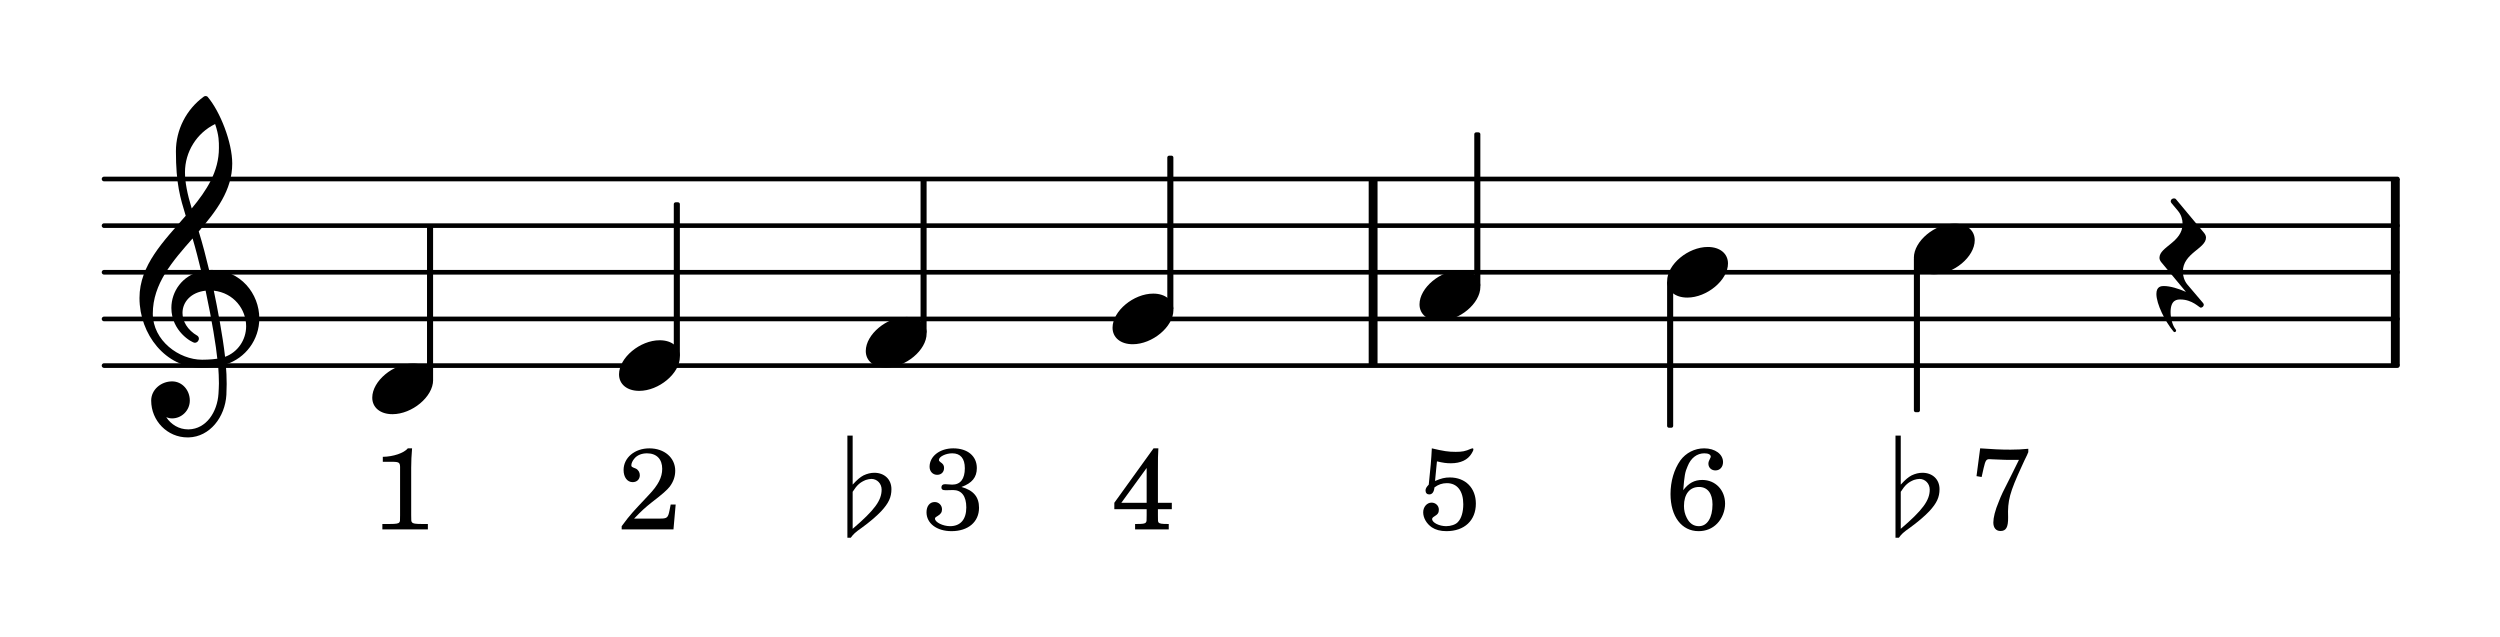
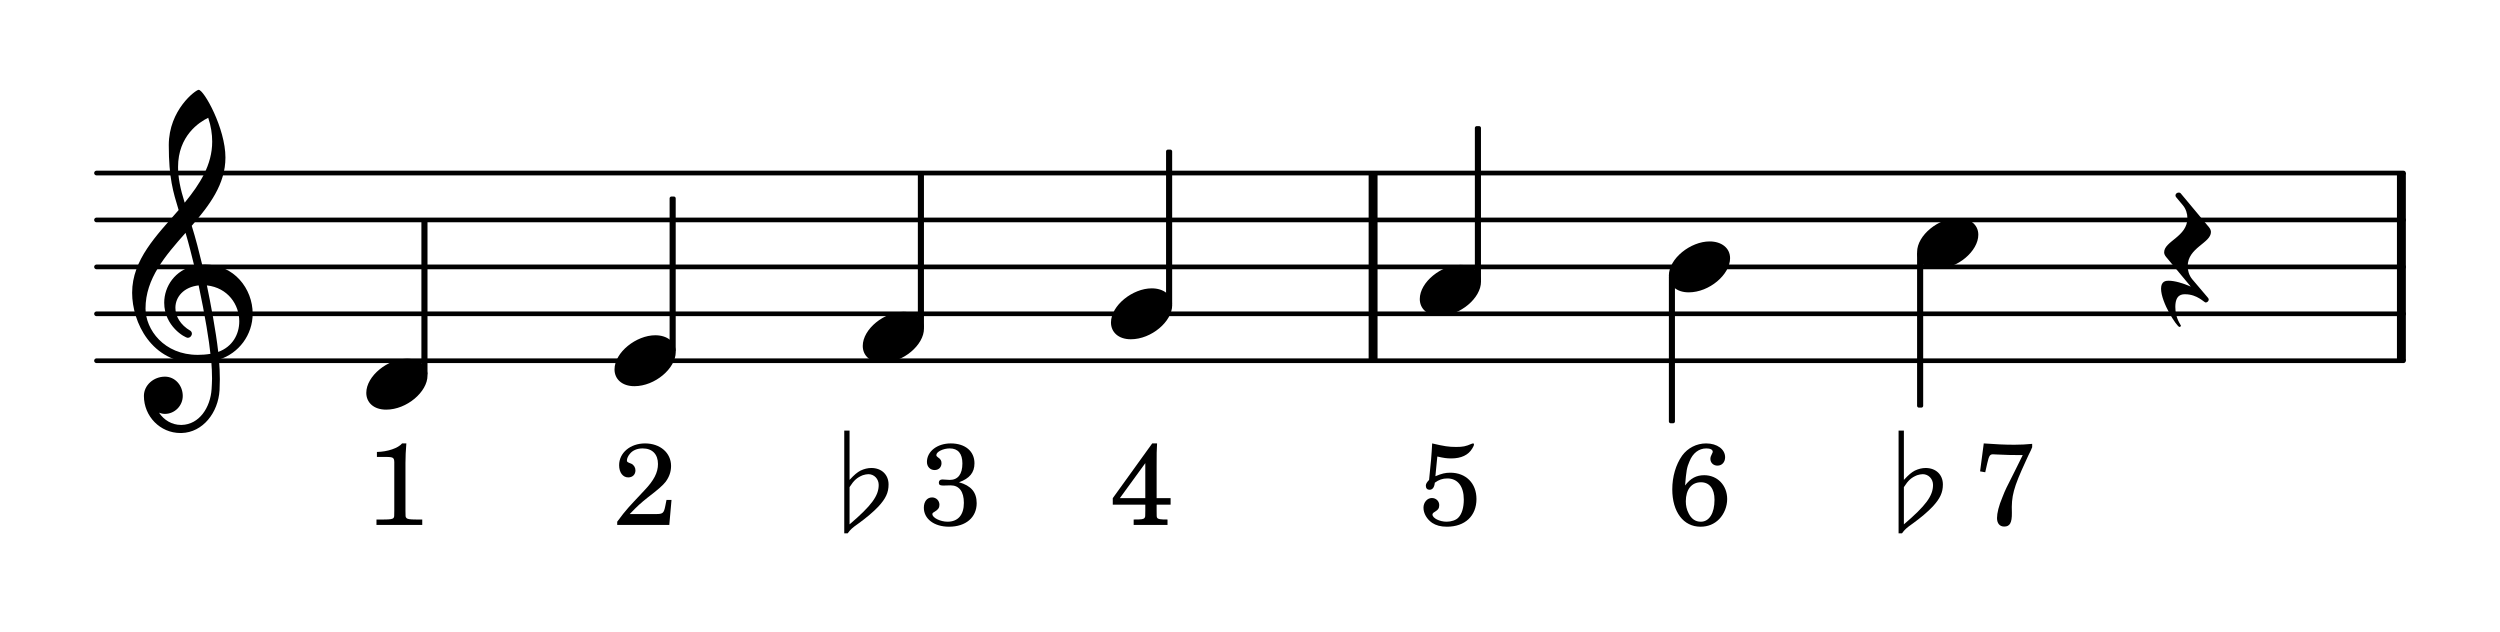
- <svg xmlns="http://www.w3.org/2000/svg" xmlns:xlink="http://www.w3.org/1999/xlink" width="267pt" height="68pt" viewBox="0 0 267 68">
+ <svg xmlns="http://www.w3.org/2000/svg" xmlns:xlink="http://www.w3.org/1999/xlink" width="265.418pt" height="67pt" viewBox="0 0 265.418 67">
  <defs>
    <g>
      <g id="glyph-0-0">
        <path d="M 2.016 -7.266 C 2.688 -7.109 3.016 -7.062 3.5 -7.062 C 4.547 -7.062 5.312 -7.422 5.719 -8.109 C 5.859 -8.328 5.906 -8.453 5.906 -8.547 C 5.906 -8.625 5.875 -8.656 5.797 -8.656 C 5.766 -8.656 5.719 -8.641 5.641 -8.609 C 5.047 -8.344 4.719 -8.281 4.016 -8.281 C 3.219 -8.281 2.734 -8.359 1.469 -8.656 C 1.422 -7.625 1.312 -6.312 1.141 -4.781 C 0.891 -4.516 0.797 -4.359 0.797 -4.156 C 0.797 -3.891 0.953 -3.734 1.188 -3.734 C 1.516 -3.734 1.703 -4 1.75 -4.484 C 2.172 -4.797 2.578 -4.938 3.078 -4.938 C 4.188 -4.938 4.828 -4.094 4.828 -2.688 C 4.828 -1.859 4.625 -1.156 4.25 -0.781 C 4.016 -0.516 3.5 -0.344 3 -0.344 C 2.266 -0.344 1.5 -0.719 1.5 -1.109 C 1.5 -1.188 1.578 -1.297 1.719 -1.375 C 2.109 -1.609 2.219 -1.766 2.219 -2.109 C 2.219 -2.531 1.875 -2.859 1.438 -2.859 C 0.953 -2.859 0.547 -2.406 0.547 -1.828 C 0.547 -1.219 0.906 -0.609 1.469 -0.219 C 1.875 0.047 2.375 0.188 3.031 0.188 C 4.953 0.188 6.172 -0.953 6.172 -2.75 C 6.172 -4.422 5.062 -5.547 3.391 -5.547 C 2.859 -5.547 2.484 -5.453 1.812 -5.172 Z M 2.016 -7.266 " />
      </g>
      <g id="glyph-0-1">
        <path d="M 3.953 -8.656 C 3.547 -8.156 2.406 -7.766 1.281 -7.75 L 1.281 -7.219 L 2.359 -7.219 C 3.078 -7.203 3.141 -7.125 3.125 -6.438 L 3.125 -1.516 C 3.125 -0.891 3.125 -0.859 3.047 -0.75 C 2.953 -0.625 2.719 -0.578 2.031 -0.578 L 1.234 -0.578 L 1.234 0 L 6.094 0 L 6.094 -0.578 L 5.422 -0.578 C 4.734 -0.578 4.5 -0.625 4.406 -0.75 C 4.312 -0.859 4.312 -0.875 4.312 -1.516 L 4.312 -6.594 C 4.312 -7.281 4.344 -7.859 4.406 -8.656 Z M 3.953 -8.656 " />
      </g>
      <g id="glyph-0-2">
        <path d="M 6.203 -2.656 L 5.672 -2.656 L 5.547 -2.031 C 5.391 -1.234 5.281 -1.156 4.531 -1.156 L 1.766 -1.156 C 2.625 -2.047 2.906 -2.297 3.688 -2.922 C 4.812 -3.781 5.281 -4.203 5.578 -4.578 C 5.969 -5.109 6.156 -5.656 6.156 -6.266 C 6.156 -7.656 5 -8.656 3.391 -8.656 C 1.828 -8.656 0.641 -7.656 0.641 -6.344 C 0.641 -5.578 1.031 -5.047 1.609 -5.047 C 2.062 -5.047 2.375 -5.344 2.375 -5.797 C 2.375 -6.094 2.203 -6.375 1.938 -6.5 C 1.484 -6.672 1.469 -6.703 1.469 -6.859 C 1.469 -7.047 1.594 -7.328 1.766 -7.531 C 2.062 -7.922 2.562 -8.125 3.141 -8.125 C 4.172 -8.125 4.766 -7.5 4.766 -6.469 C 4.766 -5.562 4.344 -4.734 3.312 -3.656 C 2.406 -2.688 1.844 -2.094 1.641 -1.859 C 1.188 -1.344 0.969 -1.062 0.438 -0.344 L 0.438 0 L 5.969 0 Z M 6.203 -2.656 " />
      </g>
      <g id="glyph-0-3">
        <path d="M 4.25 -4.531 C 5.375 -4.938 5.891 -5.562 5.891 -6.547 C 5.891 -7.828 4.906 -8.656 3.375 -8.656 C 1.938 -8.656 0.844 -7.812 0.844 -6.688 C 0.844 -6.188 1.188 -5.828 1.656 -5.828 C 2.094 -5.828 2.391 -6.125 2.391 -6.562 C 2.391 -6.844 2.281 -7 2 -7.188 C 1.875 -7.281 1.844 -7.328 1.844 -7.422 C 1.844 -7.766 2.562 -8.125 3.266 -8.125 C 4.141 -8.125 4.609 -7.578 4.609 -6.531 C 4.609 -5.391 4.141 -4.781 3.266 -4.781 C 3.156 -4.781 2.953 -4.797 2.766 -4.812 C 2.672 -4.828 2.562 -4.828 2.5 -4.828 C 2.234 -4.828 2.109 -4.703 2.109 -4.484 C 2.109 -4.281 2.219 -4.188 2.5 -4.188 C 2.562 -4.188 2.672 -4.188 2.781 -4.188 C 3.031 -4.203 3.219 -4.203 3.359 -4.203 C 4.266 -4.203 4.766 -3.547 4.766 -2.344 C 4.766 -1.062 4.141 -0.344 3.031 -0.344 C 2.266 -0.344 1.422 -0.766 1.422 -1.141 C 1.422 -1.25 1.453 -1.281 1.688 -1.422 C 2.031 -1.625 2.172 -1.828 2.172 -2.141 C 2.172 -2.578 1.828 -2.922 1.391 -2.922 C 0.859 -2.922 0.516 -2.484 0.516 -1.828 C 0.516 -0.641 1.609 0.188 3.188 0.188 C 4.969 0.188 6.125 -0.797 6.125 -2.312 C 6.125 -3.469 5.531 -4.172 4.25 -4.531 Z M 4.25 -4.531 " />
      </g>
      <g id="glyph-0-4">
        <path d="M 4.531 -8.656 L 0.344 -2.844 L 0.344 -2.156 L 3.797 -2.156 L 3.797 -1.516 C 3.797 -0.891 3.797 -0.859 3.719 -0.75 C 3.625 -0.609 3.391 -0.578 2.688 -0.578 L 2.562 -0.578 L 2.562 0 L 6.156 0 L 6.156 -0.578 L 6.094 -0.578 C 5.391 -0.578 5.172 -0.609 5.062 -0.75 C 5 -0.859 5 -0.875 5 -1.516 L 5 -2.156 L 6.484 -2.156 L 6.484 -2.844 L 5 -2.844 L 5 -6.203 C 5 -7.734 5 -7.766 5.047 -8.656 Z M 3.797 -2.844 L 1.094 -2.844 L 3.797 -6.562 Z M 3.797 -2.844 " />
      </g>
      <g id="glyph-0-5">
        <path d="M 1.875 -4.188 C 2 -5.719 2.062 -6.125 2.344 -6.75 C 2.688 -7.625 3.344 -8.125 4.125 -8.125 C 4.547 -8.125 4.812 -8 4.812 -7.766 C 4.812 -7.719 4.797 -7.688 4.75 -7.594 C 4.625 -7.359 4.562 -7.188 4.562 -7.016 C 4.562 -6.609 4.875 -6.297 5.312 -6.297 C 5.797 -6.297 6.125 -6.672 6.125 -7.188 C 6.125 -8.031 5.281 -8.656 4.109 -8.656 C 3.094 -8.656 2.156 -8.172 1.562 -7.359 C 0.891 -6.406 0.516 -5.125 0.516 -3.781 C 0.516 -1.375 1.703 0.188 3.516 0.188 C 4.312 0.188 4.984 -0.094 5.5 -0.625 C 6.031 -1.172 6.344 -1.969 6.344 -2.75 C 6.344 -4.203 5.312 -5.281 3.906 -5.281 C 3.078 -5.281 2.453 -4.953 1.875 -4.188 Z M 3.562 -4.531 C 4.469 -4.531 5 -3.844 5 -2.672 C 5 -1.234 4.438 -0.344 3.547 -0.344 C 2.969 -0.344 2.547 -0.641 2.25 -1.234 C 2.047 -1.625 1.953 -2.047 1.953 -2.5 C 1.953 -3.766 2.562 -4.531 3.562 -4.531 Z M 3.562 -4.531 " />
      </g>
      <g id="glyph-0-6">
        <path d="M 0.719 -5.688 L 1.266 -5.594 L 1.484 -6.562 C 1.672 -7.375 1.766 -7.5 2.109 -7.5 C 2.172 -7.5 2.281 -7.5 2.391 -7.484 C 3.891 -7.422 3.891 -7.422 4.469 -7.422 C 4.625 -7.422 4.906 -7.422 5.25 -7.422 L 4.422 -5.75 C 3.5 -3.938 3.391 -3.719 3.094 -2.953 C 2.703 -2.031 2.516 -1.25 2.516 -0.734 C 2.516 -0.172 2.797 0.172 3.281 0.172 C 3.875 0.172 4.109 -0.219 4.094 -1.297 C 4.031 -3.062 4.25 -3.922 5.578 -6.797 C 5.75 -7.188 5.938 -7.578 6.125 -7.953 C 6.141 -7.984 6.172 -8.094 6.25 -8.25 L 6.25 -8.609 C 5.516 -8.547 5.109 -8.516 4.359 -8.516 C 3.281 -8.516 2.438 -8.562 1.109 -8.656 Z M 0.719 -5.688 " />
      </g>
      <g id="glyph-1-0">
-         <path d="M 4.344 -2.703 C 2.25 -2.703 0 -0.844 0 0.938 C 0 1.984 0.844 2.703 2.156 2.703 C 4.25 2.703 6.5 0.844 6.5 -0.938 C 6.5 -1.984 5.656 -2.703 4.344 -2.703 Z M 4.344 -2.703 " />
+         <path d="M 0 0.922 C 0 1.938 0.781 2.703 2.109 2.703 C 4.297 2.703 6.5 0.812 6.5 -0.922 C 6.5 -2.016 5.578 -2.703 4.328 -2.703 C 2.312 -2.703 0 -0.891 0 0.922 Z M 0 0.922 " />
      </g>
      <g id="glyph-1-1">
-         <path d="M 5.297 12.656 L 5.312 11.797 L 5.234 11.797 C 4.266 11.797 3.422 11.281 2.906 10.5 C 3.109 10.578 3.312 10.625 3.531 10.625 C 4.562 10.625 5.422 9.766 5.422 8.719 C 5.422 7.609 4.609 6.672 3.531 6.672 C 2.344 6.672 1.297 7.562 1.297 8.719 C 1.297 10.891 3.031 12.656 5.172 12.656 Z M 9.188 4.047 C 8.938 1.812 8.359 -1.234 7.984 -3.016 C 10.125 -2.781 11.438 -1.016 11.438 0.781 C 11.438 2.25 10.531 3.562 9.188 4.047 Z M 1.469 -0.562 C 1.469 -3.75 3.578 -6.172 5.719 -8.594 C 6.062 -7.438 6.359 -6.25 6.641 -5.094 C 4.609 -4.641 3.453 -2.922 3.453 -1.172 C 3.453 1.312 5.656 2.547 5.953 2.547 C 6.203 2.547 6.391 2.328 6.391 2.109 C 6.391 2.016 6.359 1.906 6.25 1.812 C 5.141 1.172 4.641 0.234 4.641 -0.641 C 4.641 -1.797 5.531 -2.844 7.109 -3.016 C 7.797 0.203 8.234 2.969 8.359 4.25 C 7.672 4.359 6.75 4.359 6.734 4.359 C 4.281 4.359 1.469 2.328 1.469 -0.562 Z M 4.984 -11.016 C 2.656 -8.328 0.047 -5.75 0.047 -2.234 C 0.047 1.641 2.828 5.219 6.672 5.219 C 7.562 5.219 8.344 5.078 8.453 5.062 C 8.5 5.672 8.531 6.281 8.531 6.891 C 8.531 7.25 8.5 7.625 8.484 7.984 C 8.359 9.953 7.172 11.75 5.312 11.797 L 5.297 12.656 C 7.562 12.594 9.188 10.484 9.328 8.109 C 9.344 7.734 9.359 7.328 9.359 6.953 C 9.359 6.25 9.328 5.562 9.266 4.859 C 11.375 4.188 12.844 2.219 12.844 -0.047 C 12.844 -2.688 10.844 -5.234 7.75 -5.234 C 7.625 -5.234 7.531 -5.219 7.484 -5.219 C 7.156 -6.594 6.797 -7.984 6.375 -9.344 C 8.25 -11.516 9.953 -13.75 9.953 -16.594 C 9.953 -18.844 8.672 -22.141 7.312 -23.734 C 7.188 -23.828 7.031 -23.828 6.906 -23.734 C 5.047 -22.375 3.938 -20.203 3.938 -17.906 C 3.938 -14.406 4.406 -12.922 4.984 -11.016 Z M 8.531 -18.25 C 8.531 -15.734 7.219 -13.719 5.625 -11.797 C 5.141 -13.375 4.906 -14.625 4.906 -15.656 C 4.906 -17.844 6.156 -19.859 8.125 -20.812 C 8.547 -19.562 8.531 -18.922 8.531 -18.25 Z M 8.531 -18.25 " />
+         <path d="M 5.297 12.656 L 5.312 11.797 L 5.234 11.797 C 4.266 11.797 3.422 11.281 2.906 10.5 C 3.109 10.578 3.312 10.625 3.531 10.625 C 4.562 10.625 5.422 9.766 5.422 8.719 C 5.422 7.609 4.609 6.672 3.531 6.672 C 2.344 6.672 1.297 7.562 1.297 8.719 C 1.297 10.891 3.031 12.656 5.172 12.656 Z M 7.984 -3.016 C 10.219 -2.766 11.422 -0.969 11.422 0.797 C 11.422 2.172 10.703 3.5 9.188 4.047 C 8.938 1.812 8.359 -1.234 7.984 -3.016 Z M 1.469 -0.562 C 1.469 -3.75 3.578 -6.172 5.719 -8.594 C 6.062 -7.438 6.359 -6.25 6.641 -5.094 C 4.609 -4.641 3.453 -2.922 3.453 -1.172 C 3.453 1.312 5.656 2.547 5.953 2.547 C 6.203 2.547 6.391 2.328 6.391 2.109 C 6.391 2.016 6.359 1.906 6.25 1.812 C 5.141 1.172 4.641 0.234 4.641 -0.641 C 4.641 -1.797 5.531 -2.844 7.109 -3.016 C 7.797 0.203 8.234 2.969 8.359 4.25 C 7.891 4.328 7.438 4.359 7.016 4.359 C 3.422 4.359 1.469 1.672 1.469 -0.562 Z M 7.109 -23.781 C 6.812 -23.781 3.938 -21.672 3.938 -17.906 C 3.938 -14.406 4.406 -12.922 4.984 -11.016 C 2.656 -8.328 0.047 -5.75 0.047 -2.234 C 0.047 0.891 2.094 5.219 6.859 5.219 C 7.344 5.219 7.891 5.156 8.453 5.062 C 8.5 5.672 8.531 6.281 8.531 6.891 C 8.531 7.25 8.5 7.625 8.484 7.984 C 8.359 9.953 7.172 11.75 5.312 11.797 L 5.297 12.656 C 7.562 12.594 9.188 10.484 9.328 8.109 C 9.344 7.734 9.359 7.328 9.359 6.953 C 9.359 6.25 9.328 5.562 9.266 4.859 C 11.375 4.203 12.844 2.234 12.844 -0.016 C 12.844 -2.672 10.859 -5.234 7.766 -5.234 C 7.688 -5.234 7.594 -5.219 7.484 -5.219 C 7.156 -6.594 6.797 -7.984 6.375 -9.344 C 8.25 -11.516 9.953 -13.75 9.953 -16.594 C 9.953 -19.688 7.672 -23.781 7.109 -23.781 Z M 4.922 -15.578 C 4.922 -18.891 7.156 -20.344 8.125 -20.812 C 8.422 -19.922 8.547 -19.078 8.547 -18.281 C 8.547 -15.812 7.25 -13.781 5.625 -11.797 C 5.156 -13.281 4.922 -14.484 4.922 -15.578 Z M 4.922 -15.578 " />
      </g>
      <g id="glyph-1-2">
-         <path d="M -0.125 -1.547 C -0.125 -1.391 -0.062 -1.234 0.078 -1.062 L 2.703 2.094 C 1.891 1.734 1 1.469 0.344 1.469 C 0.078 1.469 -0.453 1.5 -0.453 2.312 C -0.453 3.391 0.484 5.266 1.375 6.328 C 1.516 6.5 1.75 6.281 1.609 6.109 C 1.281 5.719 1.062 4.938 1.062 4.25 C 1.062 2.906 1.797 2.906 2.109 2.906 C 3.391 2.906 4.125 3.781 4.281 3.781 C 4.438 3.781 4.609 3.641 4.609 3.469 C 4.609 3.406 4.578 3.328 4.516 3.266 L 2.844 1.297 C 2.516 0.891 2.375 0.391 2.375 -0.078 C 2.375 -2.047 4.844 -2.531 4.844 -3.703 C 4.844 -3.859 4.781 -4.031 4.641 -4.203 L 1.641 -7.797 C 1.578 -7.875 1.5 -7.891 1.422 -7.891 C 1.25 -7.891 1.078 -7.766 1.078 -7.594 C 1.078 -7.531 1.094 -7.453 1.156 -7.391 L 1.859 -6.547 C 2.188 -6.156 2.344 -5.656 2.344 -5.172 C 2.344 -3.203 -0.125 -2.734 -0.125 -1.547 Z M -0.125 -1.547 " />
+         <path d="M -0.125 -1.547 C -0.125 -1.391 -0.062 -1.234 0.078 -1.062 L 2.703 2.094 C 1.891 1.734 1 1.469 0.344 1.469 C 0.078 1.469 -0.453 1.5 -0.453 2.312 C -0.453 3.781 1.234 6.375 1.5 6.375 C 1.578 6.375 1.656 6.312 1.656 6.234 C 1.656 6.172 1.062 5.484 1.062 4.25 C 1.062 2.906 1.797 2.906 2.109 2.906 C 3.391 2.906 4.125 3.781 4.281 3.781 C 4.438 3.781 4.609 3.641 4.609 3.469 C 4.609 3.406 4.578 3.328 4.516 3.266 L 2.844 1.297 C 2.516 0.891 2.375 0.391 2.375 -0.078 C 2.375 -2.047 4.844 -2.531 4.844 -3.703 C 4.844 -3.859 4.781 -4.031 4.641 -4.203 L 1.641 -7.797 C 1.578 -7.875 1.5 -7.891 1.422 -7.891 C 1.25 -7.891 1.078 -7.766 1.078 -7.594 C 1.078 -7.531 1.094 -7.453 1.156 -7.391 L 1.859 -6.547 C 2.188 -6.156 2.344 -5.656 2.344 -5.172 C 2.344 -3.203 -0.125 -2.734 -0.125 -1.547 Z M -0.125 -1.547 " />
      </g>
      <g id="glyph-2-0">
        <path d="M 4.312 -10.016 L 4.312 0.891 L 4.672 0.891 C 4.969 0.484 5.156 0.312 5.844 -0.172 C 6.625 -0.734 7.422 -1.406 7.922 -1.938 C 8.719 -2.797 9.016 -3.438 9.016 -4.297 C 9.016 -5.344 8.266 -6.047 7.188 -6.047 C 6.812 -6.047 6.422 -5.953 6.031 -5.766 C 5.688 -5.578 5.391 -5.344 4.875 -4.781 L 4.875 -10.016 Z M 4.875 -4.016 C 5.344 -4.75 5.672 -5.031 6.281 -5.281 C 6.5 -5.344 6.688 -5.391 6.875 -5.391 C 7.484 -5.391 7.969 -4.891 7.969 -4.25 C 7.969 -3.094 7.219 -2.062 4.875 -0.062 Z M 4.875 -4.016 " />
      </g>
    </g>
  </defs>
-   <path fill="none" stroke-width="9.465" stroke-linecap="butt" stroke-linejoin="miter" stroke="rgb(0%, 0%, 0%)" stroke-opacity="1" stroke-miterlimit="10" d="M 2066.484 7939.57 L 2066.484 8138.828 " transform="matrix(0.1, 0, 0, -0.1, -60, 833)" />
-   <path fill="none" stroke-width="4.981" stroke-linecap="round" stroke-linejoin="miter" stroke="rgb(0%, 0%, 0%)" stroke-opacity="1" stroke-miterlimit="10" d="M 711.133 7939.57 L 3160.43 7939.57 " transform="matrix(0.1, 0, 0, -0.1, -60, 833)" />
-   <path fill="none" stroke-width="4.981" stroke-linecap="round" stroke-linejoin="miter" stroke="rgb(0%, 0%, 0%)" stroke-opacity="1" stroke-miterlimit="10" d="M 711.133 7989.375 L 3160.43 7989.375 " transform="matrix(0.1, 0, 0, -0.1, -60, 833)" />
-   <path fill="none" stroke-width="4.981" stroke-linecap="round" stroke-linejoin="miter" stroke="rgb(0%, 0%, 0%)" stroke-opacity="1" stroke-miterlimit="10" d="M 711.133 8039.219 L 3160.43 8039.219 " transform="matrix(0.1, 0, 0, -0.1, -60, 833)" />
-   <path fill="none" stroke-width="4.981" stroke-linecap="round" stroke-linejoin="miter" stroke="rgb(0%, 0%, 0%)" stroke-opacity="1" stroke-miterlimit="10" d="M 711.133 8089.023 L 3160.43 8089.023 " transform="matrix(0.1, 0, 0, -0.1, -60, 833)" />
-   <path fill="none" stroke-width="4.981" stroke-linecap="round" stroke-linejoin="miter" stroke="rgb(0%, 0%, 0%)" stroke-opacity="1" stroke-miterlimit="10" d="M 711.133 8138.828 L 3160.43 8138.828 " transform="matrix(0.1, 0, 0, -0.1, -60, 833)" />
-   <path fill="none" stroke-width="9.465" stroke-linecap="butt" stroke-linejoin="miter" stroke="rgb(0%, 0%, 0%)" stroke-opacity="1" stroke-miterlimit="10" d="M 3158.203 7939.57 L 3158.203 8138.828 " transform="matrix(0.1, 0, 0, -0.1, -60, 833)" />
+   <path fill="none" stroke-width="9.465" stroke-linecap="butt" stroke-linejoin="miter" stroke="rgb(0%, 0%, 0%)" stroke-opacity="1" stroke-miterlimit="10" d="M 2208.203 7737.031 L 2208.203 7936.289 " transform="matrix(0.1, 0, 0, -0.1, -75.04297, 812)" />
+   <path fill="none" stroke-width="4.981" stroke-linecap="round" stroke-linejoin="miter" stroke="rgb(0%, 0%, 0%)" stroke-opacity="1" stroke-miterlimit="10" d="M 852.891 7737.031 L 3302.148 7737.031 " transform="matrix(0.1, 0, 0, -0.1, -75.04297, 812)" />
+   <path fill="none" stroke-width="4.981" stroke-linecap="round" stroke-linejoin="miter" stroke="rgb(0%, 0%, 0%)" stroke-opacity="1" stroke-miterlimit="10" d="M 852.891 7786.836 L 3302.148 7786.836 " transform="matrix(0.1, 0, 0, -0.1, -75.04297, 812)" />
+   <path fill="none" stroke-width="4.981" stroke-linecap="round" stroke-linejoin="miter" stroke="rgb(0%, 0%, 0%)" stroke-opacity="1" stroke-miterlimit="10" d="M 852.891 7836.641 L 3302.148 7836.641 " transform="matrix(0.1, 0, 0, -0.1, -75.04297, 812)" />
+   <path fill="none" stroke-width="4.981" stroke-linecap="round" stroke-linejoin="miter" stroke="rgb(0%, 0%, 0%)" stroke-opacity="1" stroke-miterlimit="10" d="M 852.891 7886.484 L 3302.148 7886.484 " transform="matrix(0.1, 0, 0, -0.1, -75.04297, 812)" />
+   <path fill="none" stroke-width="4.981" stroke-linecap="round" stroke-linejoin="miter" stroke="rgb(0%, 0%, 0%)" stroke-opacity="1" stroke-miterlimit="10" d="M 852.891 7936.289 L 3302.148 7936.289 " transform="matrix(0.1, 0, 0, -0.1, -75.04297, 812)" />
+   <path fill="none" stroke-width="9.465" stroke-linecap="butt" stroke-linejoin="miter" stroke="rgb(0%, 0%, 0%)" stroke-opacity="1" stroke-miterlimit="10" d="M 3299.922 7737.031 L 3299.922 7936.289 " transform="matrix(0.1, 0, 0, -0.1, -75.04297, 812)" />
  <g fill="rgb(0%, 0%, 0%)" fill-opacity="1">
-     <use xlink:href="#glyph-0-0" x="151.45" y="56.539" />
+     <use xlink:href="#glyph-0-0" x="150.58" y="55.732" />
  </g>
  <g fill="rgb(0%, 0%, 0%)" fill-opacity="1">
-     <use xlink:href="#glyph-1-0" x="39.757" y="41.532" />
+     <use xlink:href="#glyph-1-0" x="38.888" y="40.788" />
  </g>
  <g fill="rgb(0%, 0%, 0%)" fill-opacity="1">
-     <use xlink:href="#glyph-1-1" x="14.85" y="34.06" />
+     <use xlink:href="#glyph-1-1" x="13.981" y="33.316" />
  </g>
  <g fill="rgb(0%, 0%, 0%)" fill-opacity="1">
-     <use xlink:href="#glyph-0-1" x="39.603" y="56.539" />
+     <use xlink:href="#glyph-0-1" x="38.735" y="55.732" />
  </g>
-   <path fill="none" stroke-width="3.985" stroke-linecap="butt" stroke-linejoin="round" stroke="rgb(0%, 0%, 0%)" stroke-opacity="1" stroke-miterlimit="10" d="M 1058.047 7925.938 L 1060.547 7925.938 L 1060.547 8087.031 L 1058.047 8087.031 Z M 1058.047 7925.938 " transform="matrix(0.1, 0, 0, -0.1, -60, 833)" />
-   <path fill-rule="nonzero" fill="rgb(0%, 0%, 0%)" fill-opacity="1" d="M 45.805 40.406 L 46.055 40.406 L 46.055 24.297 L 45.805 24.297 Z M 45.805 40.406 " />
+   <path fill="none" stroke-width="3.985" stroke-linecap="butt" stroke-linejoin="round" stroke="rgb(0%, 0%, 0%)" stroke-opacity="1" stroke-miterlimit="10" d="M 1199.805 7723.398 L 1202.305 7723.398 L 1202.305 7884.492 L 1199.805 7884.492 Z M 1199.805 7723.398 " transform="matrix(0.1, 0, 0, -0.1, -75.04297, 812)" />
+   <path fill-rule="nonzero" fill="rgb(0%, 0%, 0%)" fill-opacity="1" d="M 44.938 39.66 L 45.184 39.66 L 45.184 23.555 L 44.938 23.555 Z M 44.938 39.66 " />
  <g fill="rgb(0%, 0%, 0%)" fill-opacity="1">
-     <use xlink:href="#glyph-1-0" x="66.112" y="39.042" />
+     <use xlink:href="#glyph-1-0" x="65.242" y="38.297" />
  </g>
  <g fill="rgb(0%, 0%, 0%)" fill-opacity="1">
-     <use xlink:href="#glyph-0-2" x="65.958" y="56.54" />
+     <use xlink:href="#glyph-0-2" x="65.089" y="55.732" />
  </g>
-   <path fill="none" stroke-width="3.985" stroke-linecap="butt" stroke-linejoin="round" stroke="rgb(0%, 0%, 0%)" stroke-opacity="1" stroke-miterlimit="10" d="M 1321.602 7950.859 L 1324.102 7950.859 L 1324.102 8111.953 L 1321.602 8111.953 Z M 1321.602 7950.859 " transform="matrix(0.1, 0, 0, -0.1, -60, 833)" />
-   <path fill-rule="nonzero" fill="rgb(0%, 0%, 0%)" fill-opacity="1" d="M 72.16 37.914 L 72.41 37.914 L 72.41 21.809 L 72.16 21.809 Z M 72.16 37.914 " />
+   <path fill="none" stroke-width="3.985" stroke-linecap="butt" stroke-linejoin="round" stroke="rgb(0%, 0%, 0%)" stroke-opacity="1" stroke-miterlimit="10" d="M 1463.32 7748.281 L 1465.82 7748.281 L 1465.82 7909.375 L 1463.32 7909.375 Z M 1463.32 7748.281 " transform="matrix(0.1, 0, 0, -0.1, -75.04297, 812)" />
+   <path fill-rule="nonzero" fill="rgb(0%, 0%, 0%)" fill-opacity="1" d="M 71.289 37.172 L 71.539 37.172 L 71.539 21.062 L 71.289 21.062 Z M 71.289 37.172 " />
  <g fill="rgb(0%, 0%, 0%)" fill-opacity="1">
-     <use xlink:href="#glyph-1-0" x="92.465" y="36.551" />
+     <use xlink:href="#glyph-1-0" x="91.596" y="35.807" />
  </g>
  <g fill="rgb(0%, 0%, 0%)" fill-opacity="1">
-     <use xlink:href="#glyph-0-3" x="98.435" y="56.539" />
+     <use xlink:href="#glyph-0-3" x="97.566" y="55.732" />
  </g>
  <g fill="rgb(0%, 0%, 0%)" fill-opacity="1">
-     <use xlink:href="#glyph-2-0" x="86.189" y="56.539" />
+     <use xlink:href="#glyph-2-0" x="85.32" y="55.732" />
  </g>
-   <path fill="none" stroke-width="3.985" stroke-linecap="butt" stroke-linejoin="round" stroke="rgb(0%, 0%, 0%)" stroke-opacity="1" stroke-miterlimit="10" d="M 1585.156 7975.742 L 1587.617 7975.742 L 1587.617 8136.836 L 1585.156 8136.836 Z M 1585.156 7975.742 " transform="matrix(0.1, 0, 0, -0.1, -60, 833)" />
-   <path fill-rule="nonzero" fill="rgb(0%, 0%, 0%)" fill-opacity="1" d="M 98.512 35.426 L 98.762 35.426 L 98.762 19.316 L 98.512 19.316 Z M 98.512 35.426 " />
+   <path fill="none" stroke-width="3.985" stroke-linecap="butt" stroke-linejoin="round" stroke="rgb(0%, 0%, 0%)" stroke-opacity="1" stroke-miterlimit="10" d="M 1726.875 7773.203 L 1729.375 7773.203 L 1729.375 7934.297 L 1726.875 7934.297 Z M 1726.875 7773.203 " transform="matrix(0.1, 0, 0, -0.1, -75.04297, 812)" />
+   <path fill-rule="nonzero" fill="rgb(0%, 0%, 0%)" fill-opacity="1" d="M 97.645 34.68 L 97.895 34.68 L 97.895 18.57 L 97.645 18.57 Z M 97.645 34.68 " />
  <g fill="rgb(0%, 0%, 0%)" fill-opacity="1">
-     <use xlink:href="#glyph-1-0" x="118.82" y="34.061" />
+     <use xlink:href="#glyph-1-0" x="117.949" y="33.316" />
  </g>
  <g fill="rgb(0%, 0%, 0%)" fill-opacity="1">
-     <use xlink:href="#glyph-0-4" x="118.666" y="56.54" />
+     <use xlink:href="#glyph-0-4" x="117.796" y="55.732" />
  </g>
-   <path fill="none" stroke-width="3.985" stroke-linecap="butt" stroke-linejoin="round" stroke="rgb(0%, 0%, 0%)" stroke-opacity="1" stroke-miterlimit="10" d="M 1848.672 8000.664 L 1851.172 8000.664 L 1851.172 8161.758 L 1848.672 8161.758 Z M 1848.672 8000.664 " transform="matrix(0.1, 0, 0, -0.1, -60, 833)" />
-   <path fill-rule="nonzero" fill="rgb(0%, 0%, 0%)" fill-opacity="1" d="M 124.867 32.934 L 125.117 32.934 L 125.117 16.824 L 124.867 16.824 Z M 124.867 32.934 " />
+   <path fill="none" stroke-width="3.985" stroke-linecap="butt" stroke-linejoin="round" stroke="rgb(0%, 0%, 0%)" stroke-opacity="1" stroke-miterlimit="10" d="M 1990.391 7798.125 L 1992.891 7798.125 L 1992.891 7959.18 L 1990.391 7959.18 Z M 1990.391 7798.125 " transform="matrix(0.1, 0, 0, -0.1, -75.04297, 812)" />
+   <path fill-rule="nonzero" fill="rgb(0%, 0%, 0%)" fill-opacity="1" d="M 123.996 32.188 L 124.246 32.188 L 124.246 16.082 L 123.996 16.082 Z M 123.996 32.188 " />
  <g fill="rgb(0%, 0%, 0%)" fill-opacity="1">
-     <use xlink:href="#glyph-1-0" x="151.604" y="31.57" />
+     <use xlink:href="#glyph-1-0" x="150.734" y="30.825" />
  </g>
-   <path fill="none" stroke-width="3.985" stroke-linecap="butt" stroke-linejoin="round" stroke="rgb(0%, 0%, 0%)" stroke-opacity="1" stroke-miterlimit="10" d="M 2176.523 8025.586 L 2179.023 8025.586 L 2179.023 8186.641 L 2176.523 8186.641 Z M 2176.523 8025.586 " transform="matrix(0.1, 0, 0, -0.1, -60, 833)" />
-   <path fill-rule="nonzero" fill="rgb(0%, 0%, 0%)" fill-opacity="1" d="M 157.652 30.445 L 157.902 30.445 L 157.902 14.336 L 157.652 14.336 Z M 157.652 30.445 " />
+   <path fill="none" stroke-width="3.985" stroke-linecap="butt" stroke-linejoin="round" stroke="rgb(0%, 0%, 0%)" stroke-opacity="1" stroke-miterlimit="10" d="M 2318.242 7823.008 L 2320.742 7823.008 L 2320.742 7984.102 L 2318.242 7984.102 Z M 2318.242 7823.008 " transform="matrix(0.1, 0, 0, -0.1, -75.04297, 812)" />
+   <path fill-rule="nonzero" fill="rgb(0%, 0%, 0%)" fill-opacity="1" d="M 156.781 29.699 L 157.031 29.699 L 157.031 13.59 L 156.781 13.59 Z M 156.781 29.699 " />
  <g fill="rgb(0%, 0%, 0%)" fill-opacity="1">
-     <use xlink:href="#glyph-1-0" x="178.049" y="29.079" />
+     <use xlink:href="#glyph-1-0" x="177.178" y="28.335" />
  </g>
  <g fill="rgb(0%, 0%, 0%)" fill-opacity="1">
-     <use xlink:href="#glyph-0-5" x="177.895" y="56.539" />
+     <use xlink:href="#glyph-0-5" x="177.025" y="55.732" />
  </g>
-   <path fill="none" stroke-width="3.985" stroke-linecap="butt" stroke-linejoin="round" stroke="rgb(0%, 0%, 0%)" stroke-opacity="1" stroke-miterlimit="10" d="M 2382.461 7875.156 L 2384.961 7875.156 L 2384.961 8027.93 L 2382.461 8027.93 Z M 2382.461 7875.156 " transform="matrix(0.1, 0, 0, -0.1, -60, 833)" />
-   <path fill-rule="nonzero" fill="rgb(0%, 0%, 0%)" fill-opacity="1" d="M 178.246 45.484 L 178.496 45.484 L 178.496 30.207 L 178.246 30.207 Z M 178.246 45.484 " />
+   <path fill="none" stroke-width="3.985" stroke-linecap="butt" stroke-linejoin="round" stroke="rgb(0%, 0%, 0%)" stroke-opacity="1" stroke-miterlimit="10" d="M 2524.219 7672.617 L 2526.68 7672.617 L 2526.68 7825.391 L 2524.219 7825.391 Z M 2524.219 7672.617 " transform="matrix(0.1, 0, 0, -0.1, -75.04297, 812)" />
+   <path fill-rule="nonzero" fill="rgb(0%, 0%, 0%)" fill-opacity="1" d="M 177.379 44.738 L 177.625 44.738 L 177.625 29.461 L 177.379 29.461 Z M 177.379 44.738 " />
  <g fill="rgb(0%, 0%, 0%)" fill-opacity="1">
-     <use xlink:href="#glyph-1-0" x="204.402" y="26.588" />
+     <use xlink:href="#glyph-1-0" x="203.532" y="25.844" />
  </g>
  <g fill="rgb(0%, 0%, 0%)" fill-opacity="1">
-     <use xlink:href="#glyph-0-6" x="210.372" y="56.539" />
+     <use xlink:href="#glyph-0-6" x="209.501" y="55.732" />
  </g>
  <g fill="rgb(0%, 0%, 0%)" fill-opacity="1">
-     <use xlink:href="#glyph-2-0" x="198.126" y="56.539" />
+     <use xlink:href="#glyph-2-0" x="197.255" y="55.732" />
  </g>
-   <path fill="none" stroke-width="3.985" stroke-linecap="butt" stroke-linejoin="round" stroke="rgb(0%, 0%, 0%)" stroke-opacity="1" stroke-miterlimit="10" d="M 2646.016 7891.758 L 2648.516 7891.758 L 2648.516 8052.852 L 2646.016 8052.852 Z M 2646.016 7891.758 " transform="matrix(0.1, 0, 0, -0.1, -60, 833)" />
-   <path fill-rule="nonzero" fill="rgb(0%, 0%, 0%)" fill-opacity="1" d="M 204.602 43.824 L 204.852 43.824 L 204.852 27.715 L 204.602 27.715 Z M 204.602 43.824 " />
+   <path fill="none" stroke-width="3.985" stroke-linecap="butt" stroke-linejoin="round" stroke="rgb(0%, 0%, 0%)" stroke-opacity="1" stroke-miterlimit="10" d="M 2787.734 7689.219 L 2790.234 7689.219 L 2790.234 7850.312 L 2787.734 7850.312 Z M 2787.734 7689.219 " transform="matrix(0.1, 0, 0, -0.1, -75.04297, 812)" />
+   <path fill-rule="nonzero" fill="rgb(0%, 0%, 0%)" fill-opacity="1" d="M 203.73 43.078 L 203.98 43.078 L 203.98 26.973 L 203.73 26.973 Z M 203.73 43.078 " />
  <g fill="rgb(0%, 0%, 0%)" fill-opacity="1">
-     <use xlink:href="#glyph-1-2" x="230.756" y="29.079" />
+     <use xlink:href="#glyph-1-2" x="229.886" y="28.335" />
  </g>
</svg>
